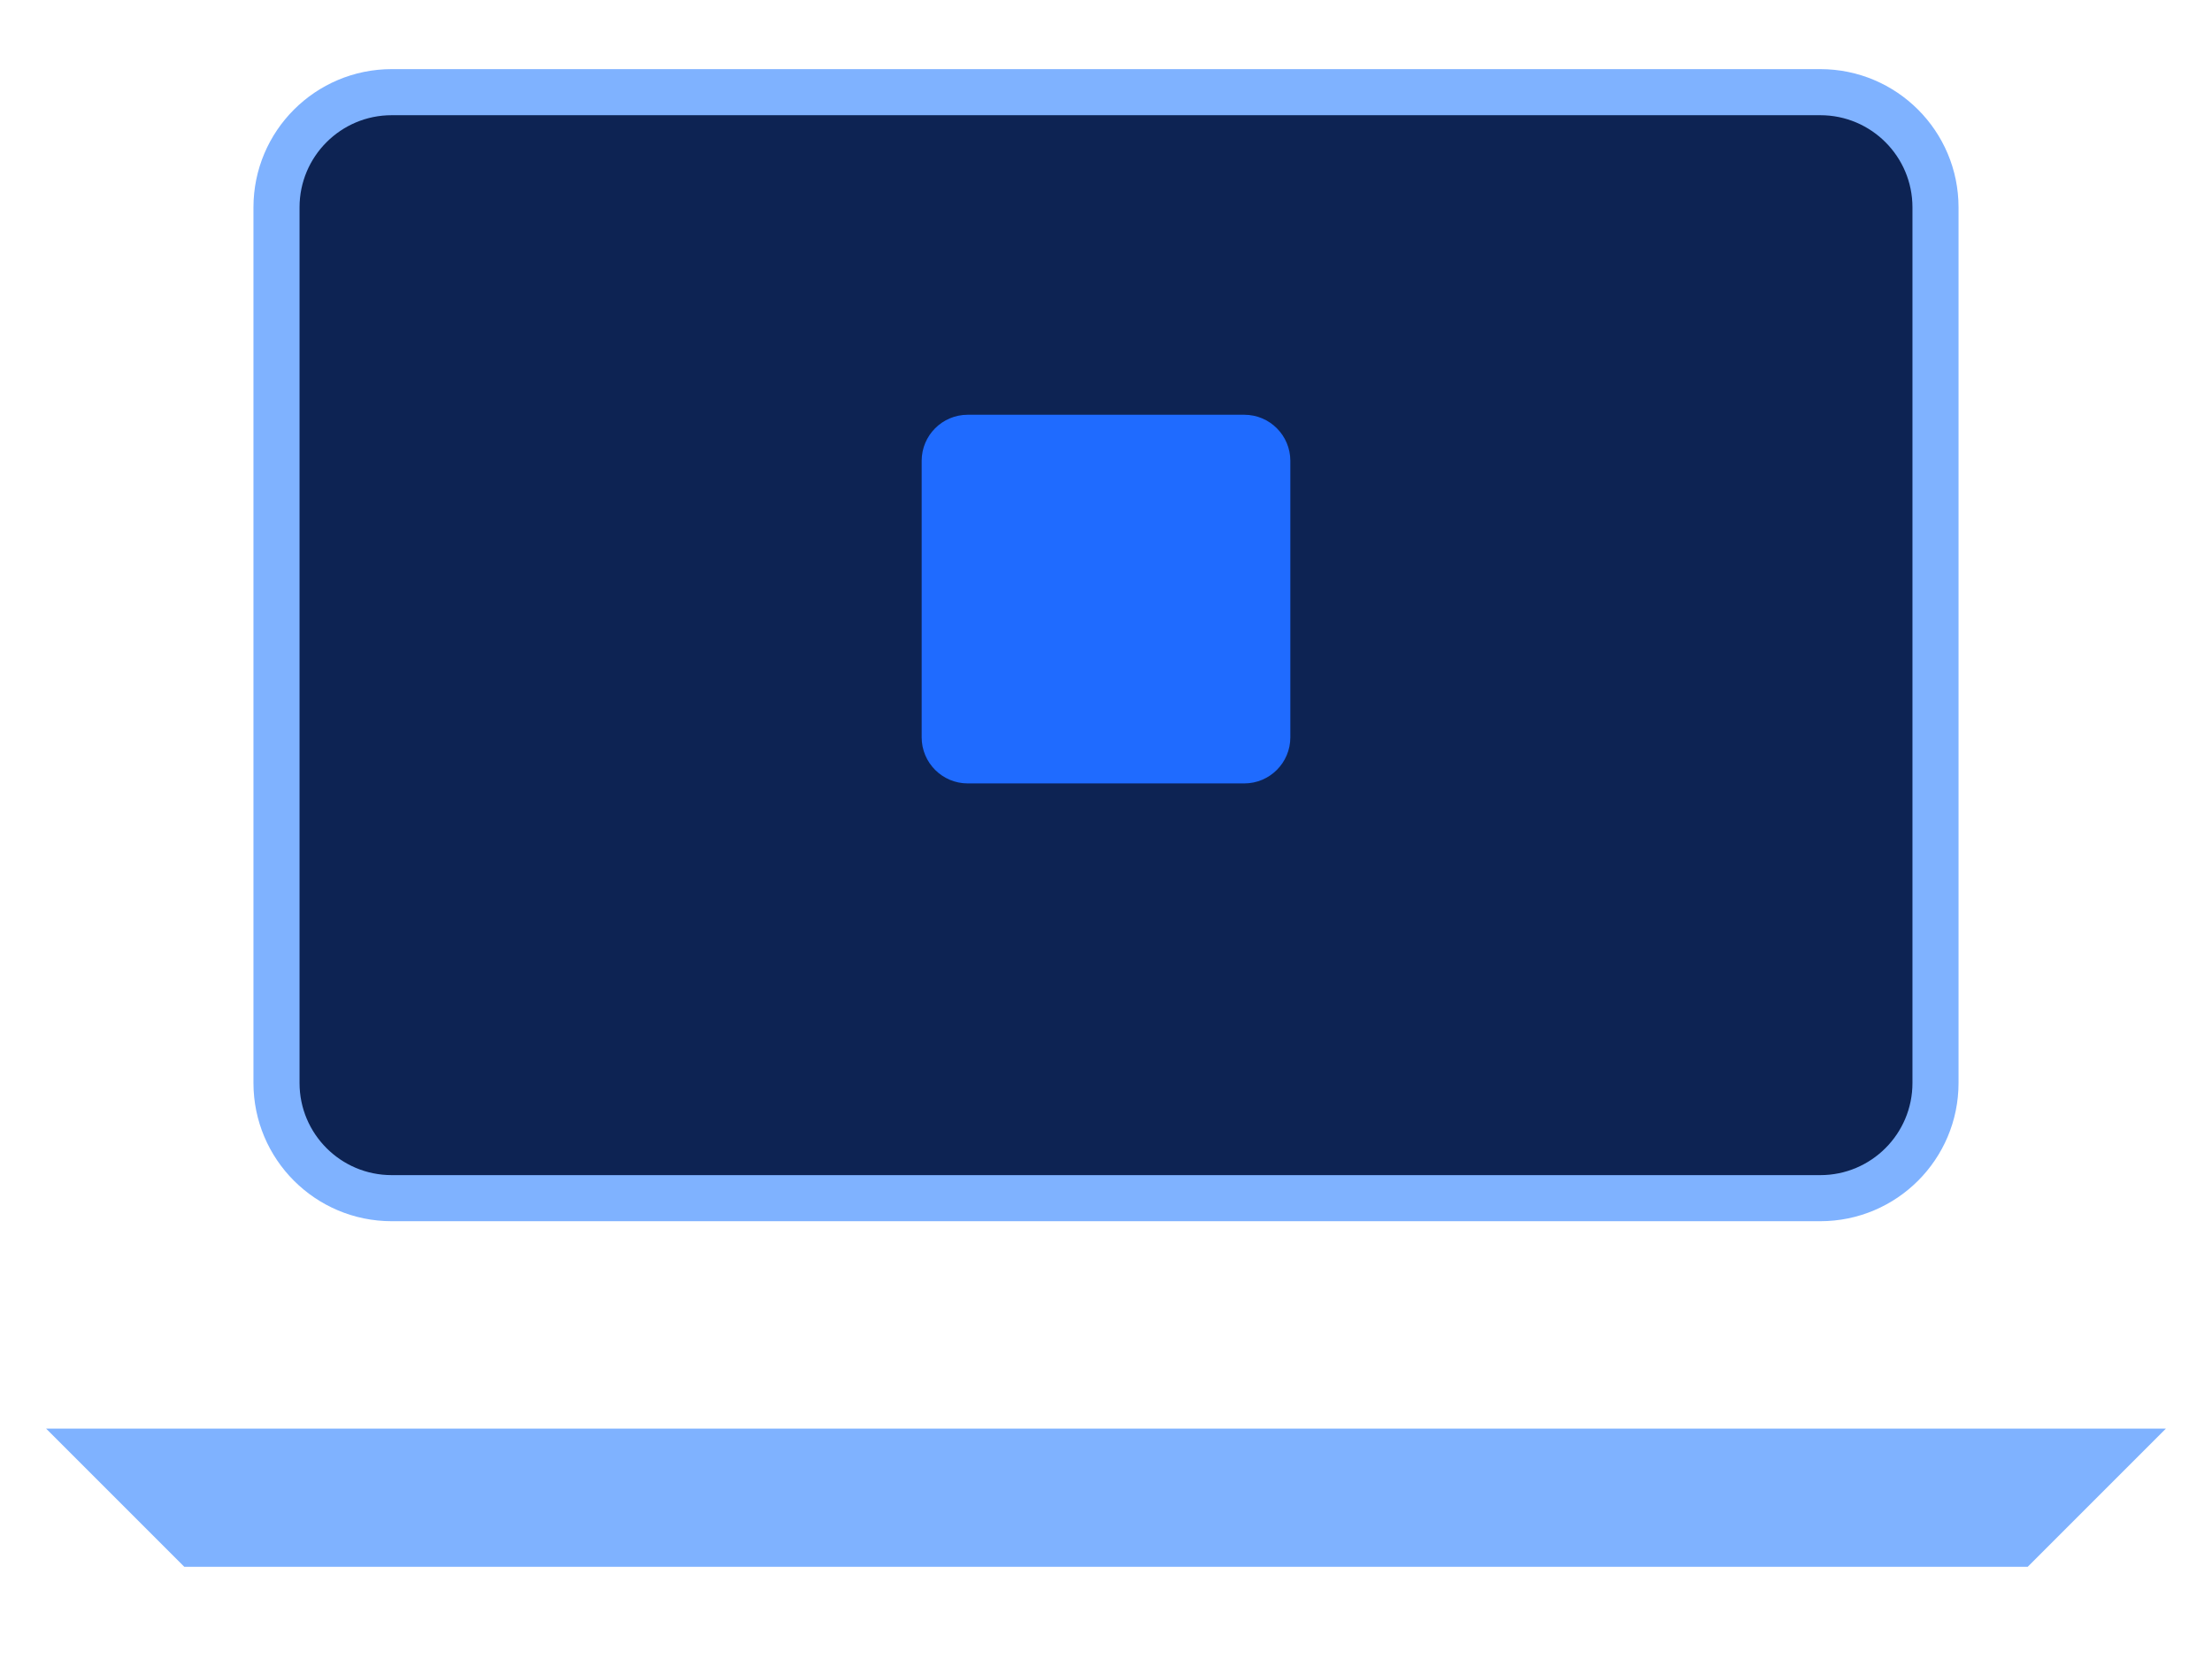
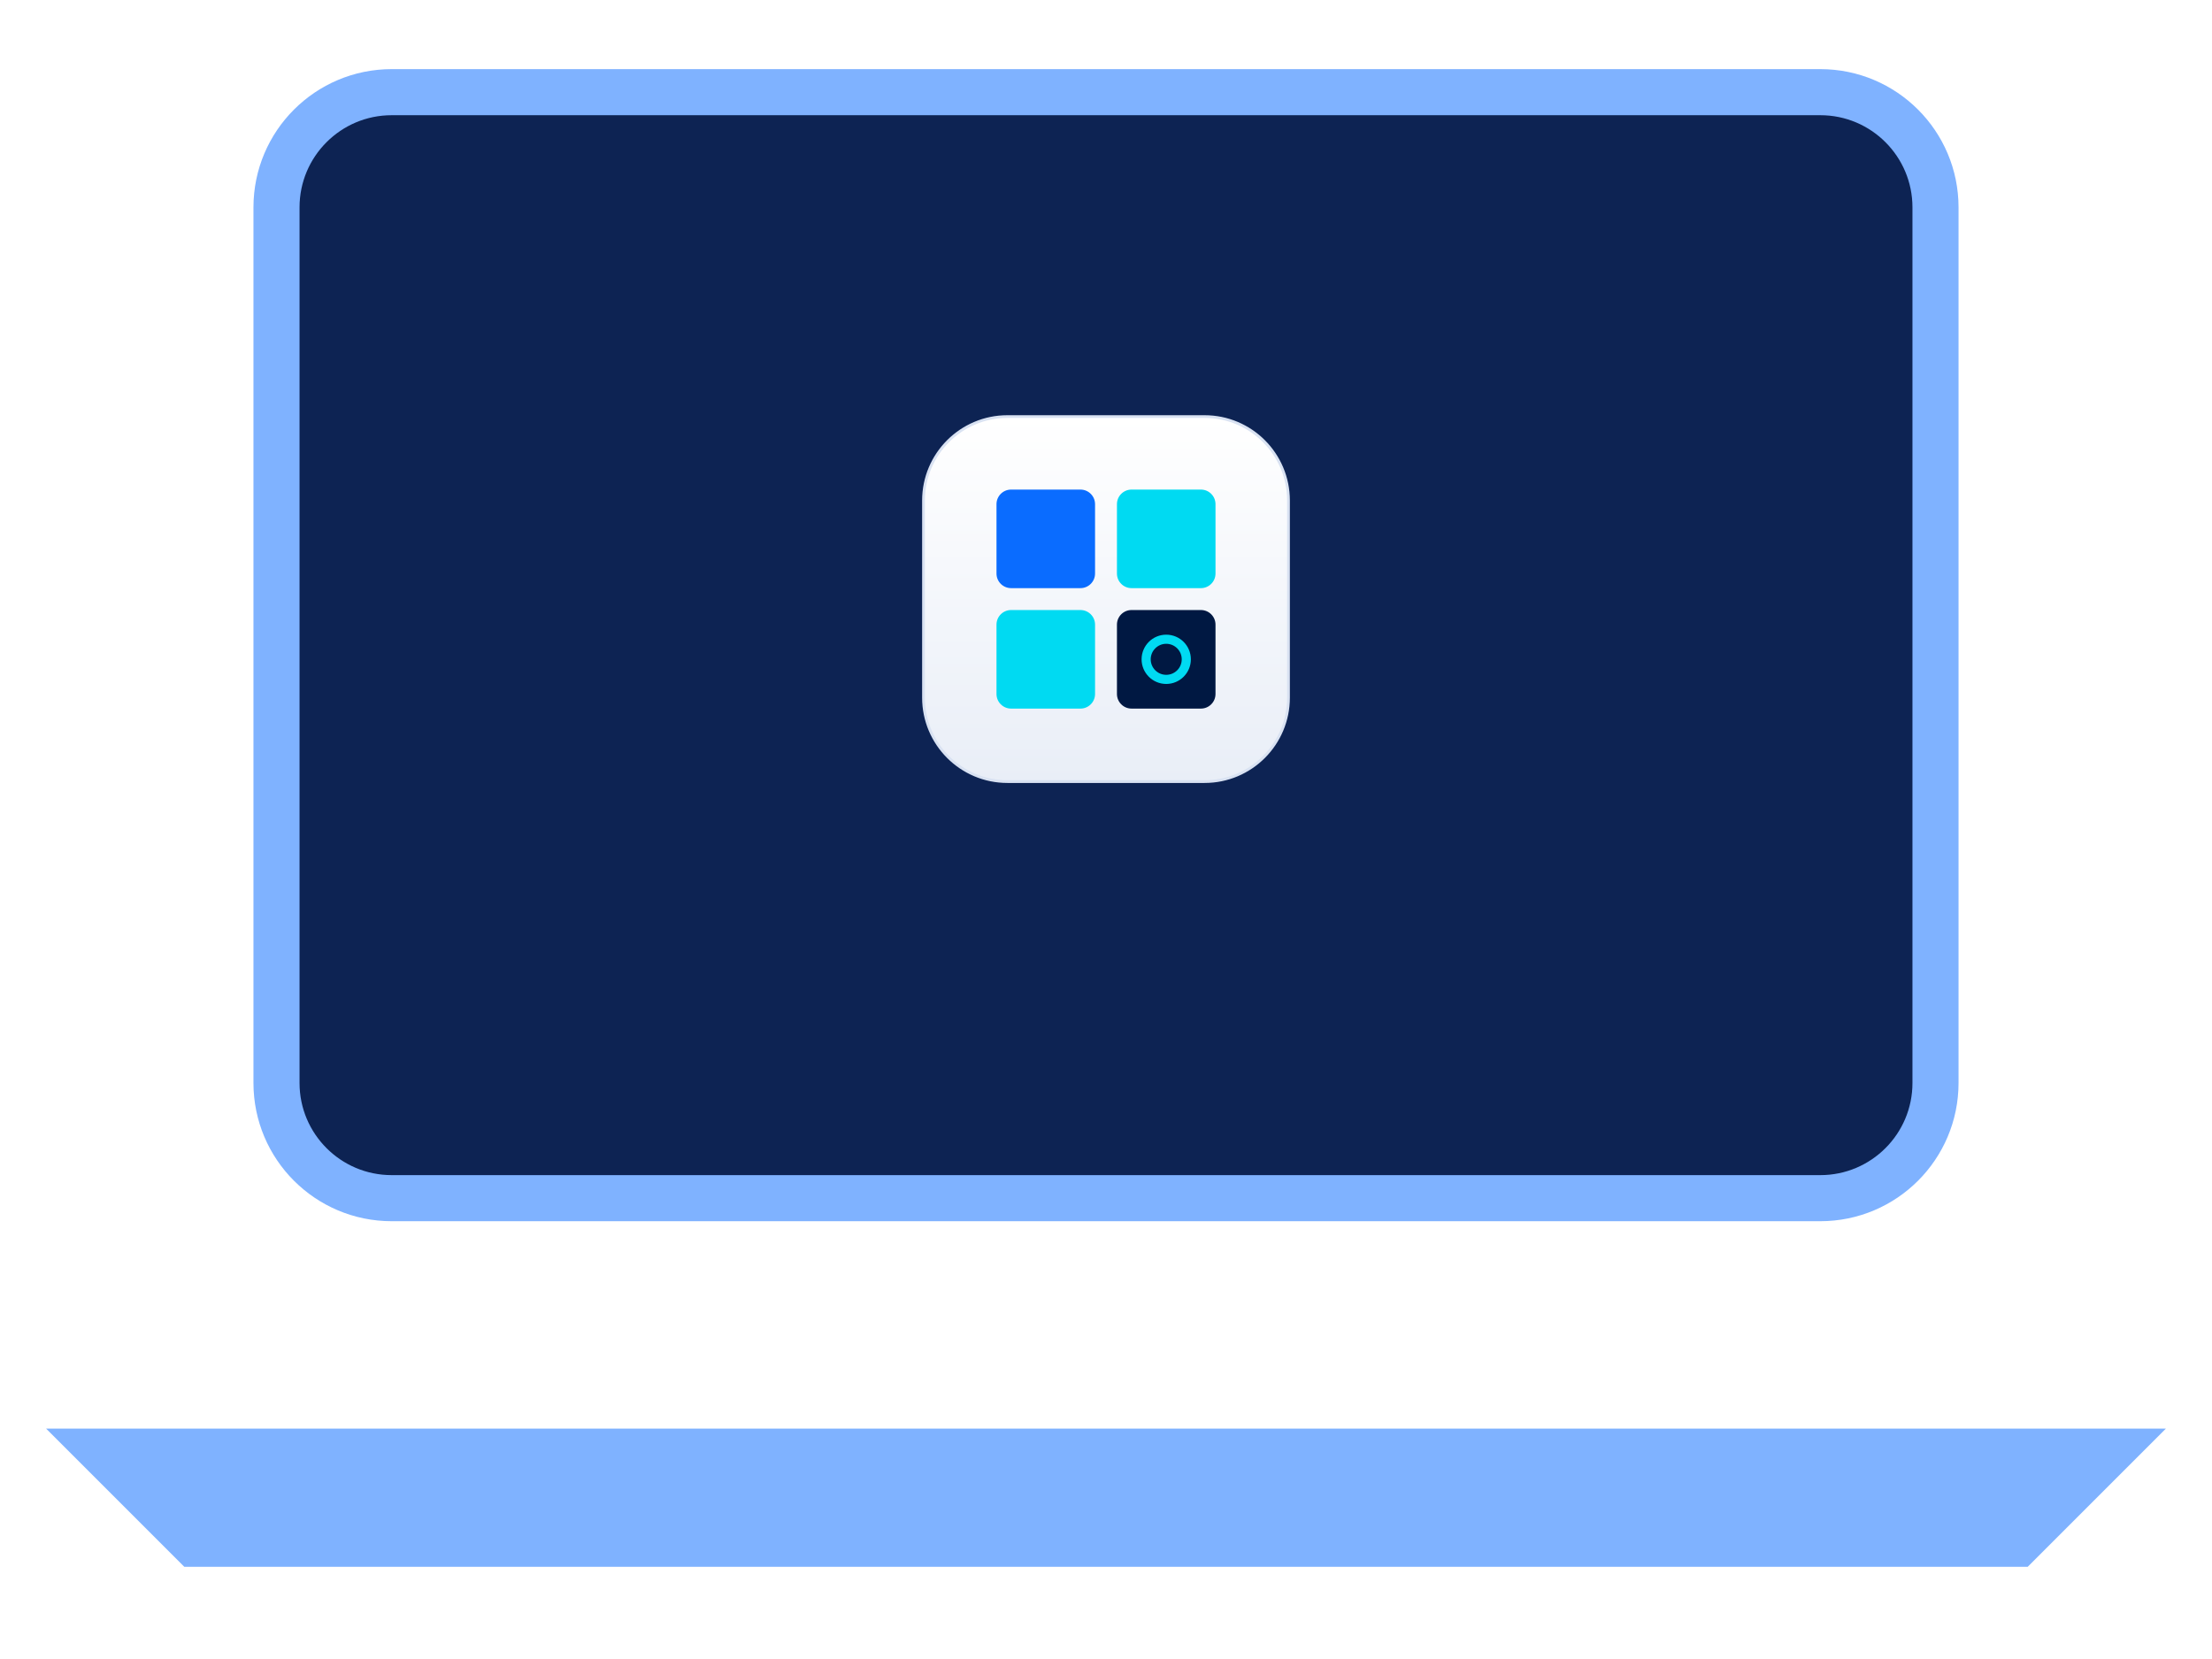
<svg xmlns="http://www.w3.org/2000/svg" width="96" height="72" viewBox="0 0 96 72">
  <rect x="12" y="4" width="72" height="48" rx="5" fill="#0D2353" stroke="#7FB2FF" stroke-width="2" />
-   <rect x="40" y="18" width="16" height="16" rx="2" fill="#1F6BFF" />
+   <svg x="40" y="18" width="16" height="16" viewBox="54 54 404 404">
+     <defs>
+       <linearGradient id="wsmark" x1="0" y1="0" x2="0" y2="1">
+         <stop offset="0" stop-color="#ffffff" />
+         <stop offset="1" stop-color="#e9eef7" />
+       </linearGradient>
+     </defs>
+     <rect x="56" y="56" width="400" height="400" rx="92" fill="url(#wsmark)" stroke="#d9e2f2" stroke-width="3" />
+     <rect x="136" y="136" width="108" height="108" rx="16" fill="#0a6cff" />
+     <rect x="268" y="136" width="108" height="108" rx="16" fill="#00daf2" />
+     <rect x="136" y="268" width="108" height="108" rx="16" fill="#00daf2" />
+     <rect x="268" y="268" width="108" height="108" rx="16" fill="#001842" />
+     <circle cx="322" cy="322" r="22" fill="none" stroke="#00daf2" stroke-width="10" />
+   </svg>
  <path d="M2 62h92l-6 6H8z" fill="#7FB2FF" />
</svg>
